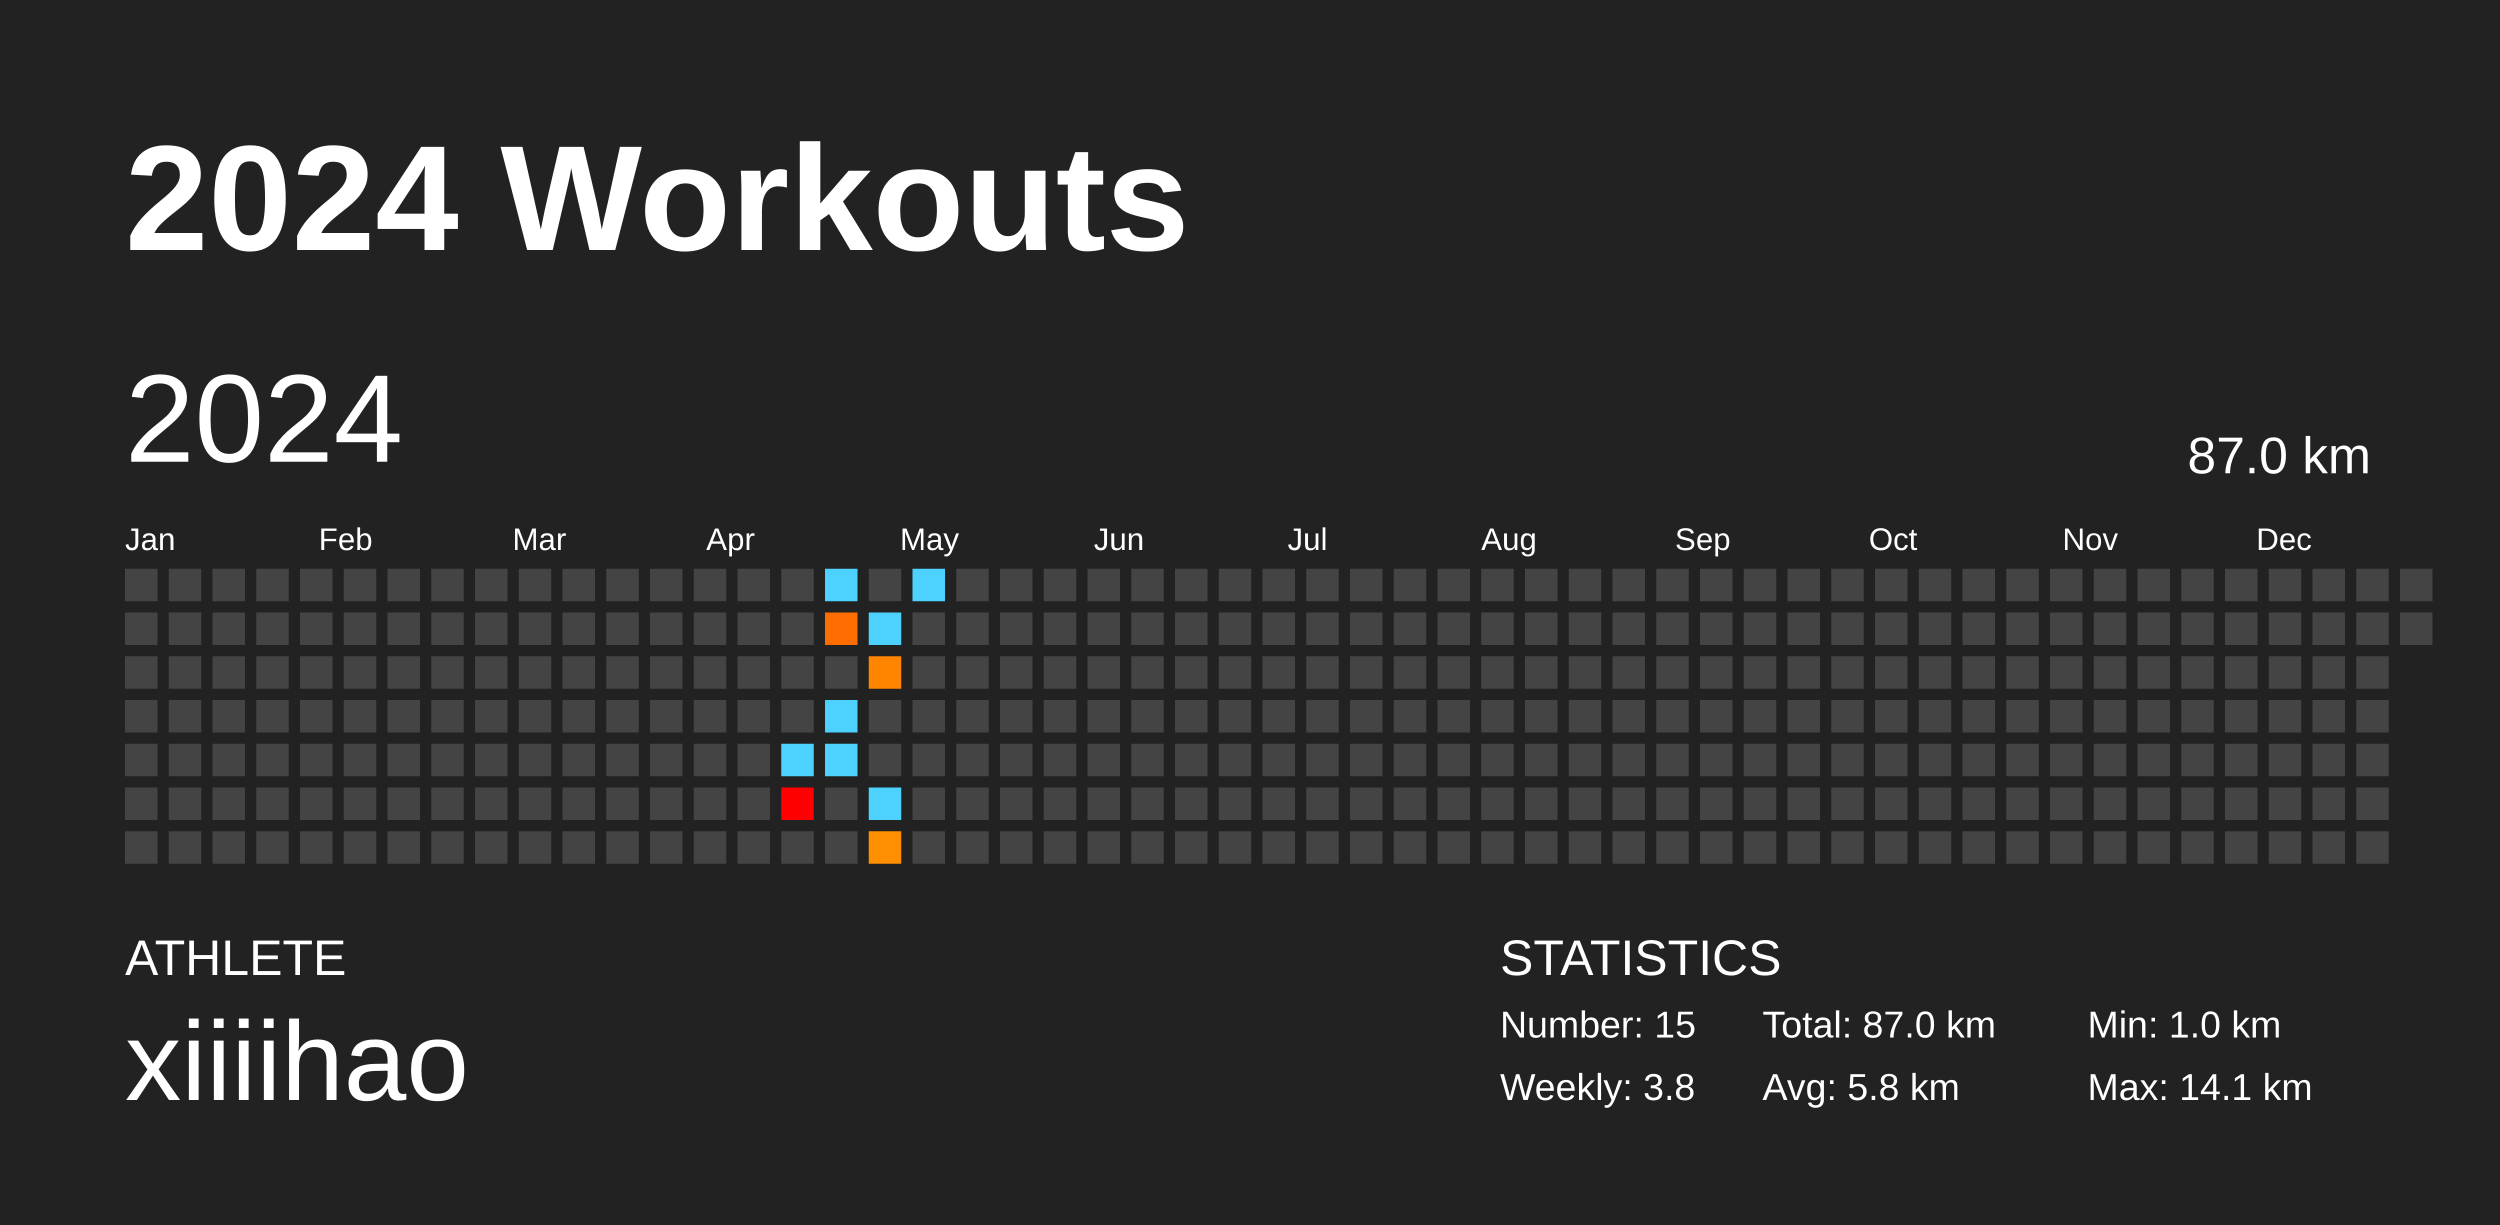
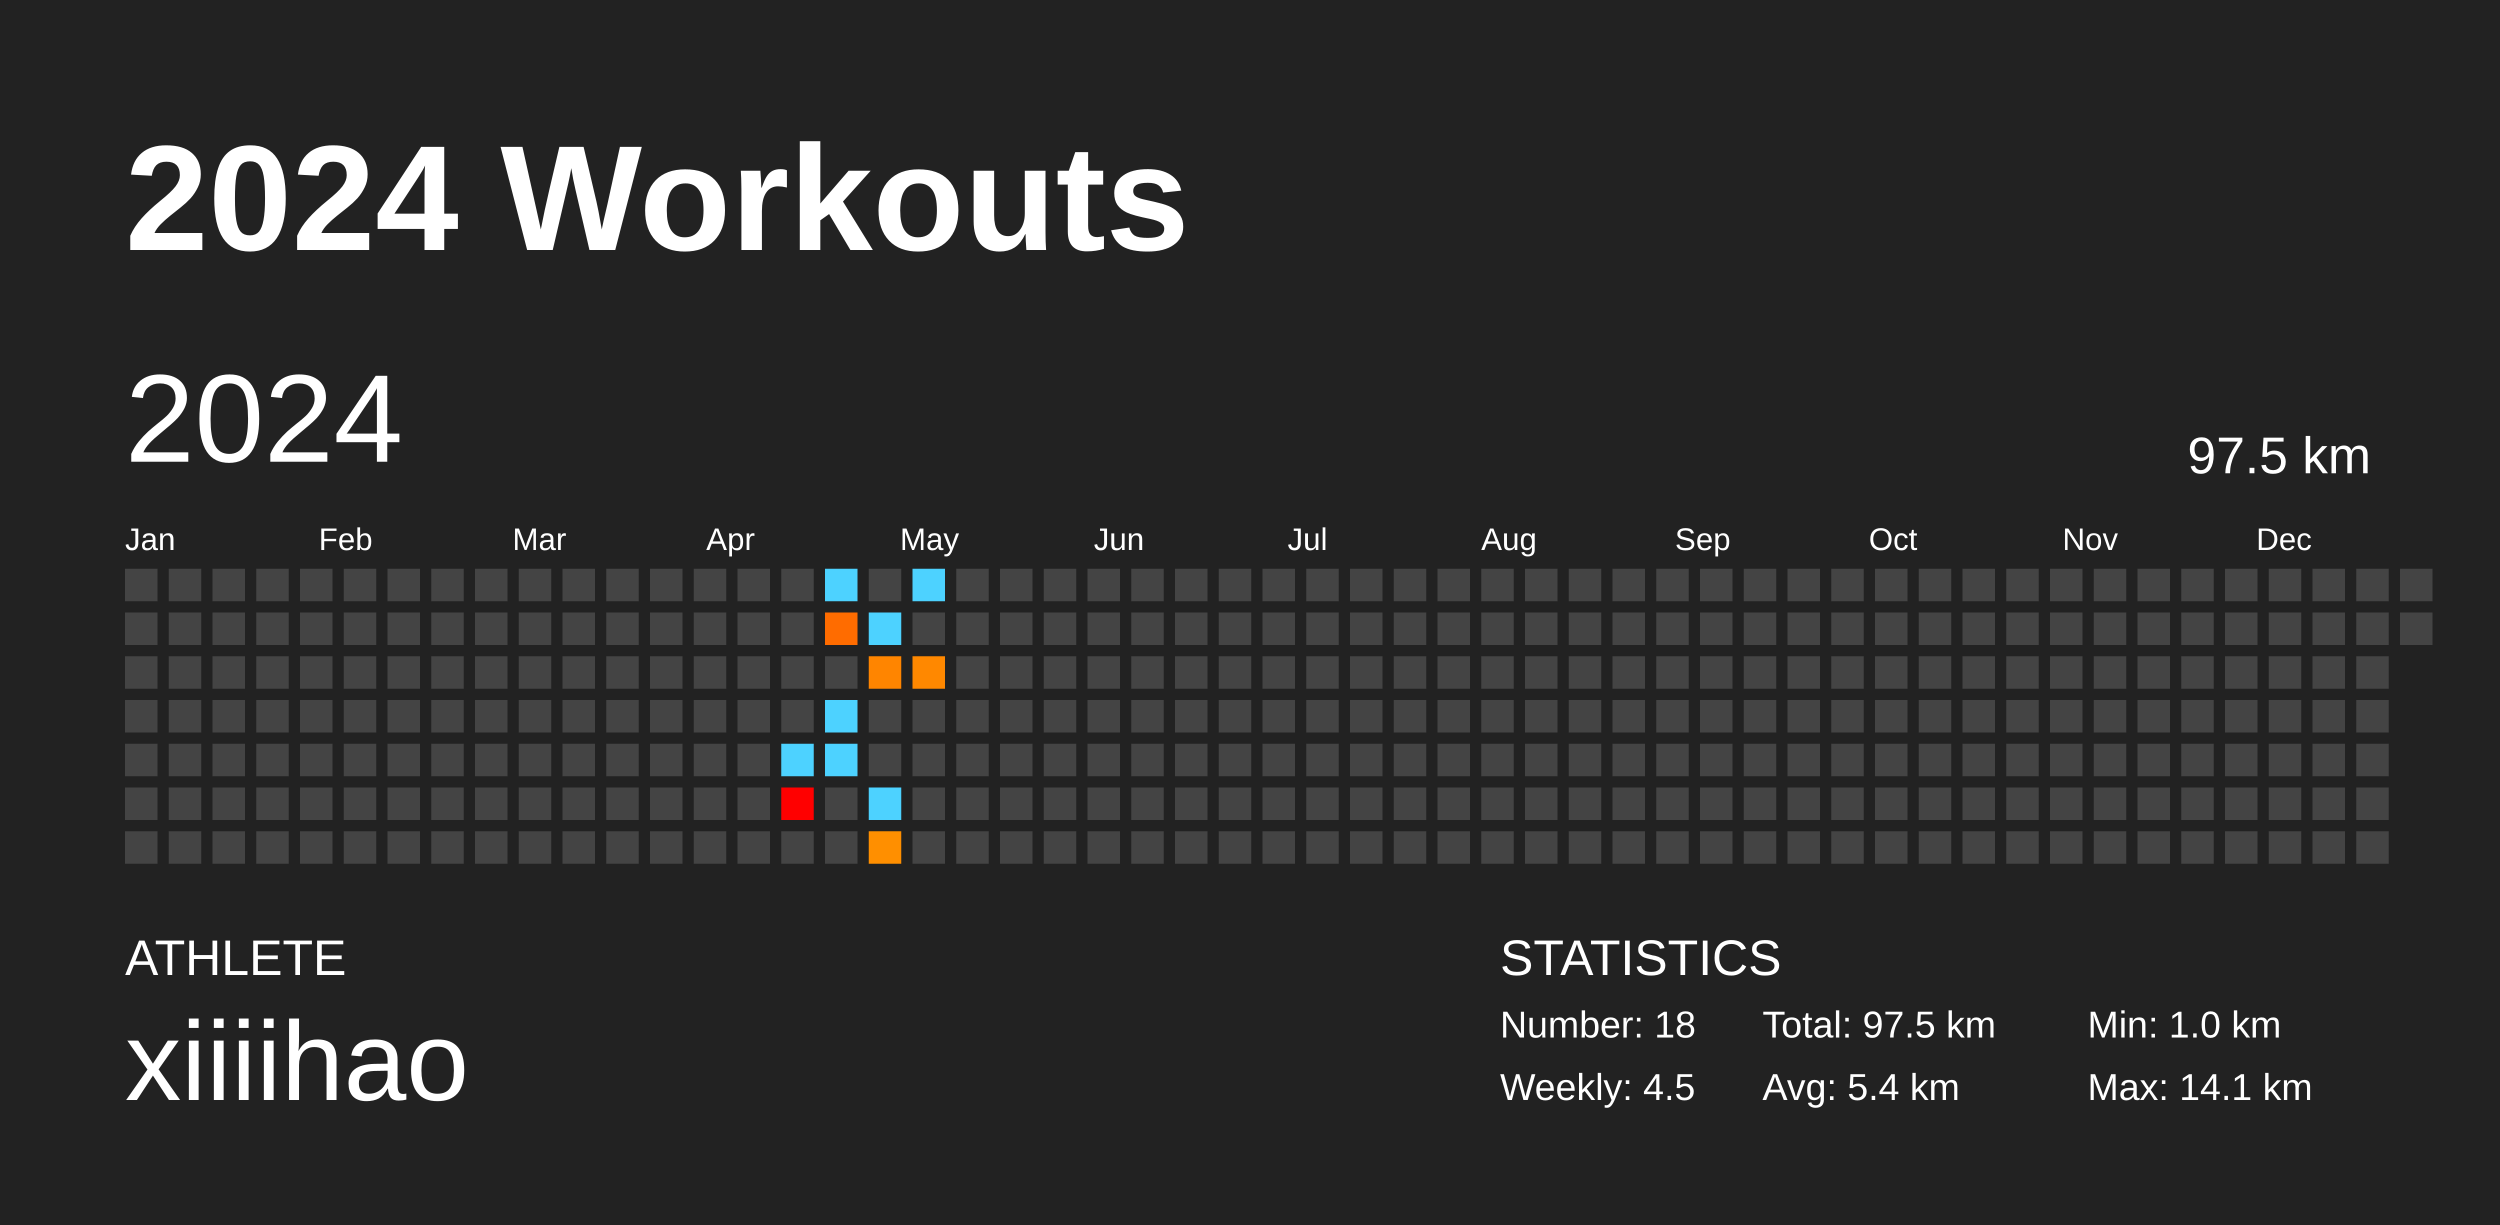
<svg xmlns="http://www.w3.org/2000/svg" baseProfile="full" height="98mm" version="1.1" viewBox="0,0,200,98" width="200mm">
  <defs />
  <rect fill="#222222" height="98" width="200" x="0" y="0" />
  <text fill="#FFFFFF" style="font-size:12px; font-family:Arial; font-weight:bold;" x="10" y="20">2024 Workouts</text>
  <text fill="#FFFFFF" style="font-size:4px; font-family:Arial" x="10" y="78">ATHLETE</text>
  <text fill="#FFFFFF" style="font-size:9px; font-family:Arial" x="10" y="88">xiiiihao</text>
  <text fill="#FFFFFF" style="font-size:4px; font-family:Arial" x="120" y="78">STATISTICS</text>
-   <text fill="#FFFFFF" style="font-size:3px; font-family:Arial" x="120" y="83">Number: 15</text>
-   <text fill="#FFFFFF" style="font-size:3px; font-family:Arial" x="120" y="88">Weekly: 3.8</text>
-   <text fill="#FFFFFF" style="font-size:3px; font-family:Arial" x="141" y="83">Total: 87.0 km</text>
-   <text fill="#FFFFFF" style="font-size:3px; font-family:Arial" x="141" y="88">Avg: 5.8 km</text>
+   <text fill="#FFFFFF" style="font-size:3px; font-family:Arial" x="120" y="83">Number: 18</text>
+   <text fill="#FFFFFF" style="font-size:3px; font-family:Arial" x="120" y="88">Weekly: 4.5</text>
+   <text fill="#FFFFFF" style="font-size:3px; font-family:Arial" x="141" y="83">Total: 97.5 km</text>
+   <text fill="#FFFFFF" style="font-size:3px; font-family:Arial" x="141" y="88">Avg: 5.4 km</text>
  <text fill="#FFFFFF" style="font-size:3px; font-family:Arial" x="167" y="83">Min: 1.0 km</text>
  <text fill="#FFFFFF" style="font-size:3px; font-family:Arial" x="167" y="88">Max: 14.1 km</text>
  <text dominant-baseline="hanging" fill="#FFFFFF" style="font-size:10.0px; font-family:Arial;" x="10" y="30">2024</text>
-   <text dominant-baseline="hanging" fill="#FFFFFF" style="font-size:4.125px; font-family:Arial;" x="175" y="35">87.0 km</text>
+   <text dominant-baseline="hanging" fill="#FFFFFF" style="font-size:4.125px; font-family:Arial;" x="175" y="35">97.5 km</text>
  <text fill="#FFFFFF" style="font-size:2.5px; font-family:Arial" x="10.0" y="44">Jan</text>
  <text fill="#FFFFFF" style="font-size:2.5px; font-family:Arial" x="25.5" y="44">Feb</text>
  <text fill="#FFFFFF" style="font-size:2.5px; font-family:Arial" x="41.0" y="44">Mar</text>
  <text fill="#FFFFFF" style="font-size:2.5px; font-family:Arial" x="56.5" y="44">Apr</text>
  <text fill="#FFFFFF" style="font-size:2.5px; font-family:Arial" x="72.0" y="44">May</text>
  <text fill="#FFFFFF" style="font-size:2.5px; font-family:Arial" x="87.5" y="44">Jun</text>
  <text fill="#FFFFFF" style="font-size:2.5px; font-family:Arial" x="103.0" y="44">Jul</text>
  <text fill="#FFFFFF" style="font-size:2.5px; font-family:Arial" x="118.5" y="44">Aug</text>
  <text fill="#FFFFFF" style="font-size:2.5px; font-family:Arial" x="134.0" y="44">Sep</text>
  <text fill="#FFFFFF" style="font-size:2.5px; font-family:Arial" x="149.5" y="44">Oct</text>
  <text fill="#FFFFFF" style="font-size:2.5px; font-family:Arial" x="165.0" y="44">Nov</text>
  <text fill="#FFFFFF" style="font-size:2.5px; font-family:Arial" x="180.5" y="44">Dec</text>
  <rect fill="#444444" height="2.6" width="2.6" x="10.0" y="45.5" />
  <rect fill="#444444" height="2.6" width="2.6" x="10.0" y="49.0" />
  <rect fill="#444444" height="2.6" width="2.6" x="10.0" y="52.5" />
  <rect fill="#444444" height="2.6" width="2.6" x="10.0" y="56.0" />
  <rect fill="#444444" height="2.6" width="2.6" x="10.0" y="59.5" />
  <rect fill="#444444" height="2.6" width="2.6" x="10.0" y="63.0" />
  <rect fill="#444444" height="2.6" width="2.6" x="10.0" y="66.5" />
  <rect fill="#444444" height="2.6" width="2.6" x="13.5" y="45.5" />
  <rect fill="#444444" height="2.6" width="2.6" x="13.5" y="49.0" />
  <rect fill="#444444" height="2.6" width="2.6" x="13.5" y="52.5" />
  <rect fill="#444444" height="2.6" width="2.6" x="13.5" y="56.0" />
  <rect fill="#444444" height="2.6" width="2.6" x="13.5" y="59.5" />
  <rect fill="#444444" height="2.6" width="2.6" x="13.5" y="63.0" />
  <rect fill="#444444" height="2.6" width="2.6" x="13.5" y="66.5" />
  <rect fill="#444444" height="2.6" width="2.6" x="17.0" y="45.5" />
  <rect fill="#444444" height="2.6" width="2.6" x="17.0" y="49.0" />
  <rect fill="#444444" height="2.6" width="2.6" x="17.0" y="52.5" />
  <rect fill="#444444" height="2.6" width="2.6" x="17.0" y="56.0" />
  <rect fill="#444444" height="2.6" width="2.6" x="17.0" y="59.5" />
  <rect fill="#444444" height="2.6" width="2.6" x="17.0" y="63.0" />
  <rect fill="#444444" height="2.6" width="2.6" x="17.0" y="66.5" />
  <rect fill="#444444" height="2.6" width="2.6" x="20.5" y="45.5" />
  <rect fill="#444444" height="2.6" width="2.6" x="20.5" y="49.0" />
  <rect fill="#444444" height="2.6" width="2.6" x="20.5" y="52.5" />
  <rect fill="#444444" height="2.6" width="2.6" x="20.5" y="56.0" />
  <rect fill="#444444" height="2.6" width="2.6" x="20.5" y="59.5" />
  <rect fill="#444444" height="2.6" width="2.6" x="20.5" y="63.0" />
  <rect fill="#444444" height="2.6" width="2.6" x="20.5" y="66.5" />
  <rect fill="#444444" height="2.6" width="2.6" x="24.0" y="45.5" />
  <rect fill="#444444" height="2.6" width="2.6" x="24.0" y="49.0" />
  <rect fill="#444444" height="2.6" width="2.6" x="24.0" y="52.5" />
  <rect fill="#444444" height="2.6" width="2.6" x="24.0" y="56.0" />
  <rect fill="#444444" height="2.6" width="2.6" x="24.0" y="59.5" />
  <rect fill="#444444" height="2.6" width="2.6" x="24.0" y="63.0" />
  <rect fill="#444444" height="2.6" width="2.6" x="24.0" y="66.5" />
  <rect fill="#444444" height="2.6" width="2.6" x="27.5" y="45.5" />
  <rect fill="#444444" height="2.6" width="2.6" x="27.5" y="49.0" />
  <rect fill="#444444" height="2.6" width="2.6" x="27.5" y="52.5" />
  <rect fill="#444444" height="2.6" width="2.6" x="27.5" y="56.0" />
  <rect fill="#444444" height="2.6" width="2.6" x="27.5" y="59.5" />
  <rect fill="#444444" height="2.6" width="2.6" x="27.5" y="63.0" />
  <rect fill="#444444" height="2.6" width="2.6" x="27.5" y="66.5" />
  <rect fill="#444444" height="2.6" width="2.6" x="31.0" y="45.5" />
  <rect fill="#444444" height="2.6" width="2.6" x="31.0" y="49.0" />
  <rect fill="#444444" height="2.6" width="2.6" x="31.0" y="52.5" />
  <rect fill="#444444" height="2.6" width="2.6" x="31.0" y="56.0" />
  <rect fill="#444444" height="2.6" width="2.6" x="31.0" y="59.5" />
  <rect fill="#444444" height="2.6" width="2.6" x="31.0" y="63.0" />
  <rect fill="#444444" height="2.6" width="2.6" x="31.0" y="66.5" />
  <rect fill="#444444" height="2.6" width="2.6" x="34.5" y="45.5" />
  <rect fill="#444444" height="2.6" width="2.6" x="34.5" y="49.0" />
  <rect fill="#444444" height="2.6" width="2.6" x="34.5" y="52.5" />
  <rect fill="#444444" height="2.6" width="2.6" x="34.5" y="56.0" />
  <rect fill="#444444" height="2.6" width="2.6" x="34.5" y="59.5" />
  <rect fill="#444444" height="2.6" width="2.6" x="34.5" y="63.0" />
  <rect fill="#444444" height="2.6" width="2.6" x="34.5" y="66.5" />
  <rect fill="#444444" height="2.6" width="2.6" x="38.0" y="45.5" />
  <rect fill="#444444" height="2.6" width="2.6" x="38.0" y="49.0" />
  <rect fill="#444444" height="2.6" width="2.6" x="38.0" y="52.5" />
  <rect fill="#444444" height="2.6" width="2.6" x="38.0" y="56.0" />
  <rect fill="#444444" height="2.6" width="2.6" x="38.0" y="59.5" />
  <rect fill="#444444" height="2.6" width="2.6" x="38.0" y="63.0" />
  <rect fill="#444444" height="2.6" width="2.6" x="38.0" y="66.5" />
  <rect fill="#444444" height="2.6" width="2.6" x="41.5" y="45.5" />
  <rect fill="#444444" height="2.6" width="2.6" x="41.5" y="49.0" />
  <rect fill="#444444" height="2.6" width="2.6" x="41.5" y="52.5" />
  <rect fill="#444444" height="2.6" width="2.6" x="41.5" y="56.0" />
  <rect fill="#444444" height="2.6" width="2.6" x="41.5" y="59.5" />
  <rect fill="#444444" height="2.6" width="2.6" x="41.5" y="63.0" />
  <rect fill="#444444" height="2.6" width="2.6" x="41.5" y="66.5" />
  <rect fill="#444444" height="2.6" width="2.6" x="45.0" y="45.5" />
  <rect fill="#444444" height="2.6" width="2.6" x="45.0" y="49.0" />
  <rect fill="#444444" height="2.6" width="2.6" x="45.0" y="52.5" />
  <rect fill="#444444" height="2.6" width="2.6" x="45.0" y="56.0" />
  <rect fill="#444444" height="2.6" width="2.6" x="45.0" y="59.5" />
  <rect fill="#444444" height="2.6" width="2.6" x="45.0" y="63.0" />
  <rect fill="#444444" height="2.6" width="2.6" x="45.0" y="66.5" />
  <rect fill="#444444" height="2.6" width="2.6" x="48.5" y="45.5" />
  <rect fill="#444444" height="2.6" width="2.6" x="48.5" y="49.0" />
  <rect fill="#444444" height="2.6" width="2.6" x="48.5" y="52.5" />
  <rect fill="#444444" height="2.6" width="2.6" x="48.5" y="56.0" />
  <rect fill="#444444" height="2.6" width="2.6" x="48.5" y="59.5" />
  <rect fill="#444444" height="2.6" width="2.6" x="48.5" y="63.0" />
  <rect fill="#444444" height="2.6" width="2.6" x="48.5" y="66.5" />
  <rect fill="#444444" height="2.6" width="2.6" x="52.0" y="45.5" />
  <rect fill="#444444" height="2.6" width="2.6" x="52.0" y="49.0" />
  <rect fill="#444444" height="2.6" width="2.6" x="52.0" y="52.5" />
  <rect fill="#444444" height="2.6" width="2.6" x="52.0" y="56.0" />
  <rect fill="#444444" height="2.6" width="2.6" x="52.0" y="59.5" />
  <rect fill="#444444" height="2.6" width="2.6" x="52.0" y="63.0" />
  <rect fill="#444444" height="2.6" width="2.6" x="52.0" y="66.5" />
  <rect fill="#444444" height="2.6" width="2.6" x="55.5" y="45.5" />
  <rect fill="#444444" height="2.6" width="2.6" x="55.5" y="49.0" />
  <rect fill="#444444" height="2.6" width="2.6" x="55.5" y="52.5" />
  <rect fill="#444444" height="2.6" width="2.6" x="55.5" y="56.0" />
  <rect fill="#444444" height="2.6" width="2.6" x="55.5" y="59.5" />
  <rect fill="#444444" height="2.6" width="2.6" x="55.5" y="63.0" />
  <rect fill="#444444" height="2.6" width="2.6" x="55.5" y="66.5" />
  <rect fill="#444444" height="2.6" width="2.6" x="59.0" y="45.5" />
  <rect fill="#444444" height="2.6" width="2.6" x="59.0" y="49.0" />
  <rect fill="#444444" height="2.6" width="2.6" x="59.0" y="52.5" />
  <rect fill="#444444" height="2.6" width="2.6" x="59.0" y="56.0" />
  <rect fill="#444444" height="2.6" width="2.6" x="59.0" y="59.5" />
  <rect fill="#444444" height="2.6" width="2.6" x="59.0" y="63.0" />
  <rect fill="#444444" height="2.6" width="2.6" x="59.0" y="66.5" />
  <rect fill="#444444" height="2.6" width="2.6" x="62.5" y="45.5" />
  <rect fill="#444444" height="2.6" width="2.6" x="62.5" y="49.0" />
  <rect fill="#444444" height="2.6" width="2.6" x="62.5" y="52.5" />
  <rect fill="#444444" height="2.6" width="2.6" x="62.5" y="56.0" />
  <rect fill="#4dd2ff" height="2.6" width="2.6" x="62.5" y="59.5" />
  <rect fill="#ff0000" height="2.6" width="2.6" x="62.5" y="63.0" />
  <rect fill="#444444" height="2.6" width="2.6" x="62.5" y="66.5" />
  <rect fill="#4dd2ff" height="2.6" width="2.6" x="66.0" y="45.5" />
  <rect fill="#ff6c00" height="2.6" width="2.6" x="66.0" y="49.0" />
  <rect fill="#444444" height="2.6" width="2.6" x="66.0" y="52.5" />
  <rect fill="#4dd2ff" height="2.6" width="2.6" x="66.0" y="56.0" />
  <rect fill="#4dd2ff" height="2.6" width="2.6" x="66.0" y="59.5" />
  <rect fill="#444444" height="2.6" width="2.6" x="66.0" y="63.0" />
  <rect fill="#444444" height="2.6" width="2.6" x="66.0" y="66.5" />
  <rect fill="#444444" height="2.6" width="2.6" x="69.5" y="45.5" />
  <rect fill="#4dd2ff" height="2.6" width="2.6" x="69.5" y="49.0" />
  <rect fill="#ff8500" height="2.6" width="2.6" x="69.5" y="52.5" />
  <rect fill="#444444" height="2.6" width="2.6" x="69.5" y="56.0" />
  <rect fill="#444444" height="2.6" width="2.6" x="69.5" y="59.5" />
  <rect fill="#4dd2ff" height="2.6" width="2.6" x="69.5" y="63.0" />
  <rect fill="#ff8f00" height="2.6" width="2.6" x="69.5" y="66.5" />
  <rect fill="#4dd2ff" height="2.6" width="2.6" x="73.0" y="45.5" />
  <rect fill="#444444" height="2.6" width="2.6" x="73.0" y="49.0" />
-   <rect fill="#444444" height="2.6" width="2.6" x="73.0" y="52.5" />
+   <rect fill="#ff8800" height="2.6" width="2.6" x="73.0" y="52.5" />
  <rect fill="#444444" height="2.6" width="2.6" x="73.0" y="56.0" />
  <rect fill="#444444" height="2.6" width="2.6" x="73.0" y="59.5" />
  <rect fill="#444444" height="2.6" width="2.6" x="73.0" y="63.0" />
  <rect fill="#444444" height="2.6" width="2.6" x="73.0" y="66.5" />
  <rect fill="#444444" height="2.6" width="2.6" x="76.5" y="45.5" />
  <rect fill="#444444" height="2.6" width="2.6" x="76.5" y="49.0" />
  <rect fill="#444444" height="2.6" width="2.6" x="76.5" y="52.5" />
  <rect fill="#444444" height="2.6" width="2.6" x="76.5" y="56.0" />
  <rect fill="#444444" height="2.6" width="2.6" x="76.5" y="59.5" />
  <rect fill="#444444" height="2.6" width="2.6" x="76.5" y="63.0" />
  <rect fill="#444444" height="2.6" width="2.6" x="76.5" y="66.5" />
  <rect fill="#444444" height="2.6" width="2.6" x="80.0" y="45.5" />
  <rect fill="#444444" height="2.6" width="2.6" x="80.0" y="49.0" />
  <rect fill="#444444" height="2.6" width="2.6" x="80.0" y="52.5" />
  <rect fill="#444444" height="2.6" width="2.6" x="80.0" y="56.0" />
  <rect fill="#444444" height="2.6" width="2.6" x="80.0" y="59.5" />
  <rect fill="#444444" height="2.6" width="2.6" x="80.0" y="63.0" />
  <rect fill="#444444" height="2.6" width="2.6" x="80.0" y="66.5" />
  <rect fill="#444444" height="2.6" width="2.6" x="83.5" y="45.5" />
  <rect fill="#444444" height="2.6" width="2.6" x="83.5" y="49.0" />
  <rect fill="#444444" height="2.6" width="2.6" x="83.5" y="52.5" />
  <rect fill="#444444" height="2.6" width="2.6" x="83.5" y="56.0" />
  <rect fill="#444444" height="2.6" width="2.6" x="83.5" y="59.5" />
  <rect fill="#444444" height="2.6" width="2.6" x="83.5" y="63.0" />
  <rect fill="#444444" height="2.6" width="2.6" x="83.5" y="66.5" />
  <rect fill="#444444" height="2.6" width="2.6" x="87.0" y="45.5" />
  <rect fill="#444444" height="2.6" width="2.6" x="87.0" y="49.0" />
  <rect fill="#444444" height="2.6" width="2.6" x="87.0" y="52.5" />
  <rect fill="#444444" height="2.6" width="2.6" x="87.0" y="56.0" />
  <rect fill="#444444" height="2.6" width="2.6" x="87.0" y="59.5" />
  <rect fill="#444444" height="2.6" width="2.6" x="87.0" y="63.0" />
  <rect fill="#444444" height="2.6" width="2.6" x="87.0" y="66.5" />
  <rect fill="#444444" height="2.6" width="2.6" x="90.5" y="45.5" />
  <rect fill="#444444" height="2.6" width="2.6" x="90.5" y="49.0" />
  <rect fill="#444444" height="2.6" width="2.6" x="90.5" y="52.5" />
  <rect fill="#444444" height="2.6" width="2.6" x="90.5" y="56.0" />
  <rect fill="#444444" height="2.6" width="2.6" x="90.5" y="59.5" />
  <rect fill="#444444" height="2.6" width="2.6" x="90.5" y="63.0" />
  <rect fill="#444444" height="2.6" width="2.6" x="90.5" y="66.5" />
  <rect fill="#444444" height="2.6" width="2.6" x="94.0" y="45.5" />
  <rect fill="#444444" height="2.6" width="2.6" x="94.0" y="49.0" />
  <rect fill="#444444" height="2.6" width="2.6" x="94.0" y="52.5" />
  <rect fill="#444444" height="2.6" width="2.6" x="94.0" y="56.0" />
  <rect fill="#444444" height="2.6" width="2.6" x="94.0" y="59.5" />
  <rect fill="#444444" height="2.6" width="2.6" x="94.0" y="63.0" />
  <rect fill="#444444" height="2.6" width="2.6" x="94.0" y="66.5" />
  <rect fill="#444444" height="2.6" width="2.6" x="97.5" y="45.5" />
  <rect fill="#444444" height="2.6" width="2.6" x="97.5" y="49.0" />
  <rect fill="#444444" height="2.6" width="2.6" x="97.5" y="52.5" />
  <rect fill="#444444" height="2.6" width="2.6" x="97.5" y="56.0" />
  <rect fill="#444444" height="2.6" width="2.6" x="97.5" y="59.5" />
  <rect fill="#444444" height="2.6" width="2.6" x="97.5" y="63.0" />
  <rect fill="#444444" height="2.6" width="2.6" x="97.5" y="66.5" />
  <rect fill="#444444" height="2.6" width="2.6" x="101.0" y="45.5" />
  <rect fill="#444444" height="2.6" width="2.6" x="101.0" y="49.0" />
  <rect fill="#444444" height="2.6" width="2.6" x="101.0" y="52.5" />
  <rect fill="#444444" height="2.6" width="2.6" x="101.0" y="56.0" />
  <rect fill="#444444" height="2.6" width="2.6" x="101.0" y="59.5" />
  <rect fill="#444444" height="2.6" width="2.6" x="101.0" y="63.0" />
  <rect fill="#444444" height="2.6" width="2.6" x="101.0" y="66.5" />
  <rect fill="#444444" height="2.6" width="2.6" x="104.5" y="45.5" />
  <rect fill="#444444" height="2.6" width="2.6" x="104.5" y="49.0" />
  <rect fill="#444444" height="2.6" width="2.6" x="104.5" y="52.5" />
  <rect fill="#444444" height="2.6" width="2.6" x="104.5" y="56.0" />
  <rect fill="#444444" height="2.6" width="2.6" x="104.5" y="59.5" />
  <rect fill="#444444" height="2.6" width="2.6" x="104.5" y="63.0" />
  <rect fill="#444444" height="2.6" width="2.6" x="104.5" y="66.5" />
  <rect fill="#444444" height="2.6" width="2.6" x="108.0" y="45.5" />
  <rect fill="#444444" height="2.6" width="2.6" x="108.0" y="49.0" />
  <rect fill="#444444" height="2.6" width="2.6" x="108.0" y="52.5" />
  <rect fill="#444444" height="2.6" width="2.6" x="108.0" y="56.0" />
  <rect fill="#444444" height="2.6" width="2.6" x="108.0" y="59.5" />
  <rect fill="#444444" height="2.6" width="2.6" x="108.0" y="63.0" />
  <rect fill="#444444" height="2.6" width="2.6" x="108.0" y="66.5" />
  <rect fill="#444444" height="2.6" width="2.6" x="111.5" y="45.5" />
  <rect fill="#444444" height="2.6" width="2.6" x="111.5" y="49.0" />
  <rect fill="#444444" height="2.6" width="2.6" x="111.5" y="52.5" />
  <rect fill="#444444" height="2.6" width="2.6" x="111.5" y="56.0" />
  <rect fill="#444444" height="2.6" width="2.6" x="111.5" y="59.5" />
  <rect fill="#444444" height="2.6" width="2.6" x="111.5" y="63.0" />
  <rect fill="#444444" height="2.6" width="2.6" x="111.5" y="66.5" />
  <rect fill="#444444" height="2.6" width="2.6" x="115.0" y="45.5" />
  <rect fill="#444444" height="2.6" width="2.6" x="115.0" y="49.0" />
  <rect fill="#444444" height="2.6" width="2.6" x="115.0" y="52.5" />
  <rect fill="#444444" height="2.6" width="2.6" x="115.0" y="56.0" />
  <rect fill="#444444" height="2.6" width="2.6" x="115.0" y="59.5" />
  <rect fill="#444444" height="2.6" width="2.6" x="115.0" y="63.0" />
  <rect fill="#444444" height="2.6" width="2.6" x="115.0" y="66.5" />
  <rect fill="#444444" height="2.6" width="2.6" x="118.5" y="45.5" />
  <rect fill="#444444" height="2.6" width="2.6" x="118.5" y="49.0" />
  <rect fill="#444444" height="2.6" width="2.6" x="118.5" y="52.5" />
  <rect fill="#444444" height="2.6" width="2.6" x="118.5" y="56.0" />
  <rect fill="#444444" height="2.6" width="2.6" x="118.5" y="59.5" />
  <rect fill="#444444" height="2.6" width="2.6" x="118.5" y="63.0" />
  <rect fill="#444444" height="2.6" width="2.6" x="118.5" y="66.5" />
  <rect fill="#444444" height="2.6" width="2.6" x="122.0" y="45.5" />
  <rect fill="#444444" height="2.6" width="2.6" x="122.0" y="49.0" />
  <rect fill="#444444" height="2.6" width="2.6" x="122.0" y="52.5" />
  <rect fill="#444444" height="2.6" width="2.6" x="122.0" y="56.0" />
  <rect fill="#444444" height="2.6" width="2.6" x="122.0" y="59.5" />
  <rect fill="#444444" height="2.6" width="2.6" x="122.0" y="63.0" />
  <rect fill="#444444" height="2.6" width="2.6" x="122.0" y="66.5" />
  <rect fill="#444444" height="2.6" width="2.6" x="125.5" y="45.5" />
  <rect fill="#444444" height="2.6" width="2.6" x="125.5" y="49.0" />
  <rect fill="#444444" height="2.6" width="2.6" x="125.5" y="52.5" />
  <rect fill="#444444" height="2.6" width="2.6" x="125.5" y="56.0" />
  <rect fill="#444444" height="2.6" width="2.6" x="125.5" y="59.5" />
  <rect fill="#444444" height="2.6" width="2.6" x="125.5" y="63.0" />
  <rect fill="#444444" height="2.6" width="2.6" x="125.5" y="66.5" />
  <rect fill="#444444" height="2.6" width="2.6" x="129.0" y="45.5" />
  <rect fill="#444444" height="2.6" width="2.6" x="129.0" y="49.0" />
  <rect fill="#444444" height="2.6" width="2.6" x="129.0" y="52.5" />
  <rect fill="#444444" height="2.6" width="2.6" x="129.0" y="56.0" />
  <rect fill="#444444" height="2.6" width="2.6" x="129.0" y="59.5" />
  <rect fill="#444444" height="2.6" width="2.6" x="129.0" y="63.0" />
  <rect fill="#444444" height="2.6" width="2.6" x="129.0" y="66.5" />
  <rect fill="#444444" height="2.6" width="2.6" x="132.5" y="45.5" />
  <rect fill="#444444" height="2.6" width="2.6" x="132.5" y="49.0" />
  <rect fill="#444444" height="2.6" width="2.6" x="132.5" y="52.5" />
  <rect fill="#444444" height="2.6" width="2.6" x="132.5" y="56.0" />
  <rect fill="#444444" height="2.6" width="2.6" x="132.5" y="59.5" />
  <rect fill="#444444" height="2.6" width="2.6" x="132.5" y="63.0" />
  <rect fill="#444444" height="2.6" width="2.6" x="132.5" y="66.5" />
  <rect fill="#444444" height="2.6" width="2.6" x="136.0" y="45.5" />
  <rect fill="#444444" height="2.6" width="2.6" x="136.0" y="49.0" />
  <rect fill="#444444" height="2.6" width="2.6" x="136.0" y="52.5" />
  <rect fill="#444444" height="2.6" width="2.6" x="136.0" y="56.0" />
  <rect fill="#444444" height="2.6" width="2.6" x="136.0" y="59.5" />
  <rect fill="#444444" height="2.6" width="2.6" x="136.0" y="63.0" />
  <rect fill="#444444" height="2.6" width="2.6" x="136.0" y="66.5" />
  <rect fill="#444444" height="2.6" width="2.6" x="139.5" y="45.5" />
  <rect fill="#444444" height="2.6" width="2.6" x="139.5" y="49.0" />
  <rect fill="#444444" height="2.6" width="2.6" x="139.5" y="52.5" />
  <rect fill="#444444" height="2.6" width="2.6" x="139.5" y="56.0" />
  <rect fill="#444444" height="2.6" width="2.6" x="139.5" y="59.5" />
  <rect fill="#444444" height="2.6" width="2.6" x="139.5" y="63.0" />
  <rect fill="#444444" height="2.6" width="2.6" x="139.5" y="66.5" />
  <rect fill="#444444" height="2.6" width="2.6" x="143.0" y="45.5" />
  <rect fill="#444444" height="2.6" width="2.6" x="143.0" y="49.0" />
  <rect fill="#444444" height="2.6" width="2.6" x="143.0" y="52.5" />
  <rect fill="#444444" height="2.6" width="2.6" x="143.0" y="56.0" />
  <rect fill="#444444" height="2.6" width="2.6" x="143.0" y="59.5" />
  <rect fill="#444444" height="2.6" width="2.6" x="143.0" y="63.0" />
  <rect fill="#444444" height="2.6" width="2.6" x="143.0" y="66.5" />
  <rect fill="#444444" height="2.6" width="2.6" x="146.5" y="45.5" />
  <rect fill="#444444" height="2.6" width="2.6" x="146.5" y="49.0" />
  <rect fill="#444444" height="2.6" width="2.6" x="146.5" y="52.5" />
  <rect fill="#444444" height="2.6" width="2.6" x="146.5" y="56.0" />
  <rect fill="#444444" height="2.6" width="2.6" x="146.5" y="59.5" />
  <rect fill="#444444" height="2.6" width="2.6" x="146.5" y="63.0" />
  <rect fill="#444444" height="2.6" width="2.6" x="146.5" y="66.5" />
  <rect fill="#444444" height="2.6" width="2.6" x="150.0" y="45.5" />
  <rect fill="#444444" height="2.6" width="2.6" x="150.0" y="49.0" />
  <rect fill="#444444" height="2.6" width="2.6" x="150.0" y="52.5" />
  <rect fill="#444444" height="2.6" width="2.6" x="150.0" y="56.0" />
  <rect fill="#444444" height="2.6" width="2.6" x="150.0" y="59.5" />
  <rect fill="#444444" height="2.6" width="2.6" x="150.0" y="63.0" />
  <rect fill="#444444" height="2.6" width="2.6" x="150.0" y="66.5" />
  <rect fill="#444444" height="2.6" width="2.6" x="153.5" y="45.5" />
  <rect fill="#444444" height="2.6" width="2.6" x="153.5" y="49.0" />
  <rect fill="#444444" height="2.6" width="2.6" x="153.5" y="52.5" />
  <rect fill="#444444" height="2.6" width="2.6" x="153.5" y="56.0" />
  <rect fill="#444444" height="2.6" width="2.6" x="153.5" y="59.5" />
  <rect fill="#444444" height="2.6" width="2.6" x="153.5" y="63.0" />
  <rect fill="#444444" height="2.6" width="2.6" x="153.5" y="66.5" />
  <rect fill="#444444" height="2.6" width="2.6" x="157.0" y="45.5" />
  <rect fill="#444444" height="2.6" width="2.6" x="157.0" y="49.0" />
  <rect fill="#444444" height="2.6" width="2.6" x="157.0" y="52.5" />
  <rect fill="#444444" height="2.6" width="2.6" x="157.0" y="56.0" />
  <rect fill="#444444" height="2.6" width="2.6" x="157.0" y="59.5" />
  <rect fill="#444444" height="2.6" width="2.6" x="157.0" y="63.0" />
  <rect fill="#444444" height="2.6" width="2.6" x="157.0" y="66.5" />
  <rect fill="#444444" height="2.6" width="2.6" x="160.5" y="45.5" />
  <rect fill="#444444" height="2.6" width="2.6" x="160.5" y="49.0" />
  <rect fill="#444444" height="2.6" width="2.6" x="160.5" y="52.5" />
  <rect fill="#444444" height="2.6" width="2.6" x="160.5" y="56.0" />
  <rect fill="#444444" height="2.6" width="2.6" x="160.5" y="59.5" />
  <rect fill="#444444" height="2.6" width="2.6" x="160.5" y="63.0" />
  <rect fill="#444444" height="2.6" width="2.6" x="160.5" y="66.5" />
  <rect fill="#444444" height="2.6" width="2.6" x="164.0" y="45.5" />
  <rect fill="#444444" height="2.6" width="2.6" x="164.0" y="49.0" />
  <rect fill="#444444" height="2.6" width="2.6" x="164.0" y="52.5" />
  <rect fill="#444444" height="2.6" width="2.6" x="164.0" y="56.0" />
  <rect fill="#444444" height="2.6" width="2.6" x="164.0" y="59.5" />
  <rect fill="#444444" height="2.6" width="2.6" x="164.0" y="63.0" />
  <rect fill="#444444" height="2.6" width="2.6" x="164.0" y="66.5" />
  <rect fill="#444444" height="2.6" width="2.6" x="167.5" y="45.5" />
  <rect fill="#444444" height="2.6" width="2.6" x="167.5" y="49.0" />
  <rect fill="#444444" height="2.6" width="2.6" x="167.5" y="52.5" />
  <rect fill="#444444" height="2.6" width="2.6" x="167.5" y="56.0" />
  <rect fill="#444444" height="2.6" width="2.6" x="167.5" y="59.5" />
  <rect fill="#444444" height="2.6" width="2.6" x="167.5" y="63.0" />
  <rect fill="#444444" height="2.6" width="2.6" x="167.5" y="66.5" />
  <rect fill="#444444" height="2.6" width="2.6" x="171.0" y="45.5" />
  <rect fill="#444444" height="2.6" width="2.6" x="171.0" y="49.0" />
  <rect fill="#444444" height="2.6" width="2.6" x="171.0" y="52.5" />
  <rect fill="#444444" height="2.6" width="2.6" x="171.0" y="56.0" />
  <rect fill="#444444" height="2.6" width="2.6" x="171.0" y="59.5" />
  <rect fill="#444444" height="2.6" width="2.6" x="171.0" y="63.0" />
  <rect fill="#444444" height="2.6" width="2.6" x="171.0" y="66.5" />
  <rect fill="#444444" height="2.6" width="2.6" x="174.5" y="45.5" />
  <rect fill="#444444" height="2.6" width="2.6" x="174.5" y="49.0" />
  <rect fill="#444444" height="2.6" width="2.6" x="174.5" y="52.5" />
  <rect fill="#444444" height="2.6" width="2.6" x="174.5" y="56.0" />
  <rect fill="#444444" height="2.6" width="2.6" x="174.5" y="59.5" />
  <rect fill="#444444" height="2.6" width="2.6" x="174.5" y="63.0" />
  <rect fill="#444444" height="2.6" width="2.6" x="174.5" y="66.5" />
  <rect fill="#444444" height="2.6" width="2.6" x="178.0" y="45.5" />
  <rect fill="#444444" height="2.6" width="2.6" x="178.0" y="49.0" />
  <rect fill="#444444" height="2.6" width="2.6" x="178.0" y="52.5" />
  <rect fill="#444444" height="2.6" width="2.6" x="178.0" y="56.0" />
  <rect fill="#444444" height="2.6" width="2.6" x="178.0" y="59.5" />
  <rect fill="#444444" height="2.6" width="2.6" x="178.0" y="63.0" />
  <rect fill="#444444" height="2.6" width="2.6" x="178.0" y="66.5" />
  <rect fill="#444444" height="2.6" width="2.6" x="181.5" y="45.5" />
  <rect fill="#444444" height="2.6" width="2.6" x="181.5" y="49.0" />
  <rect fill="#444444" height="2.6" width="2.6" x="181.5" y="52.5" />
  <rect fill="#444444" height="2.6" width="2.6" x="181.5" y="56.0" />
  <rect fill="#444444" height="2.6" width="2.6" x="181.5" y="59.5" />
  <rect fill="#444444" height="2.6" width="2.6" x="181.5" y="63.0" />
  <rect fill="#444444" height="2.6" width="2.6" x="181.5" y="66.5" />
  <rect fill="#444444" height="2.6" width="2.6" x="185.0" y="45.5" />
  <rect fill="#444444" height="2.6" width="2.6" x="185.0" y="49.0" />
  <rect fill="#444444" height="2.6" width="2.6" x="185.0" y="52.5" />
  <rect fill="#444444" height="2.6" width="2.6" x="185.0" y="56.0" />
  <rect fill="#444444" height="2.6" width="2.6" x="185.0" y="59.5" />
  <rect fill="#444444" height="2.6" width="2.6" x="185.0" y="63.0" />
  <rect fill="#444444" height="2.6" width="2.6" x="185.0" y="66.5" />
  <rect fill="#444444" height="2.6" width="2.6" x="188.5" y="45.5" />
  <rect fill="#444444" height="2.6" width="2.6" x="188.5" y="49.0" />
  <rect fill="#444444" height="2.6" width="2.6" x="188.5" y="52.5" />
  <rect fill="#444444" height="2.6" width="2.6" x="188.5" y="56.0" />
  <rect fill="#444444" height="2.6" width="2.6" x="188.5" y="59.5" />
  <rect fill="#444444" height="2.6" width="2.6" x="188.5" y="63.0" />
  <rect fill="#444444" height="2.6" width="2.6" x="188.5" y="66.5" />
  <rect fill="#444444" height="2.6" width="2.6" x="192.0" y="45.5" />
  <rect fill="#444444" height="2.6" width="2.6" x="192.0" y="49.0" />
</svg>
